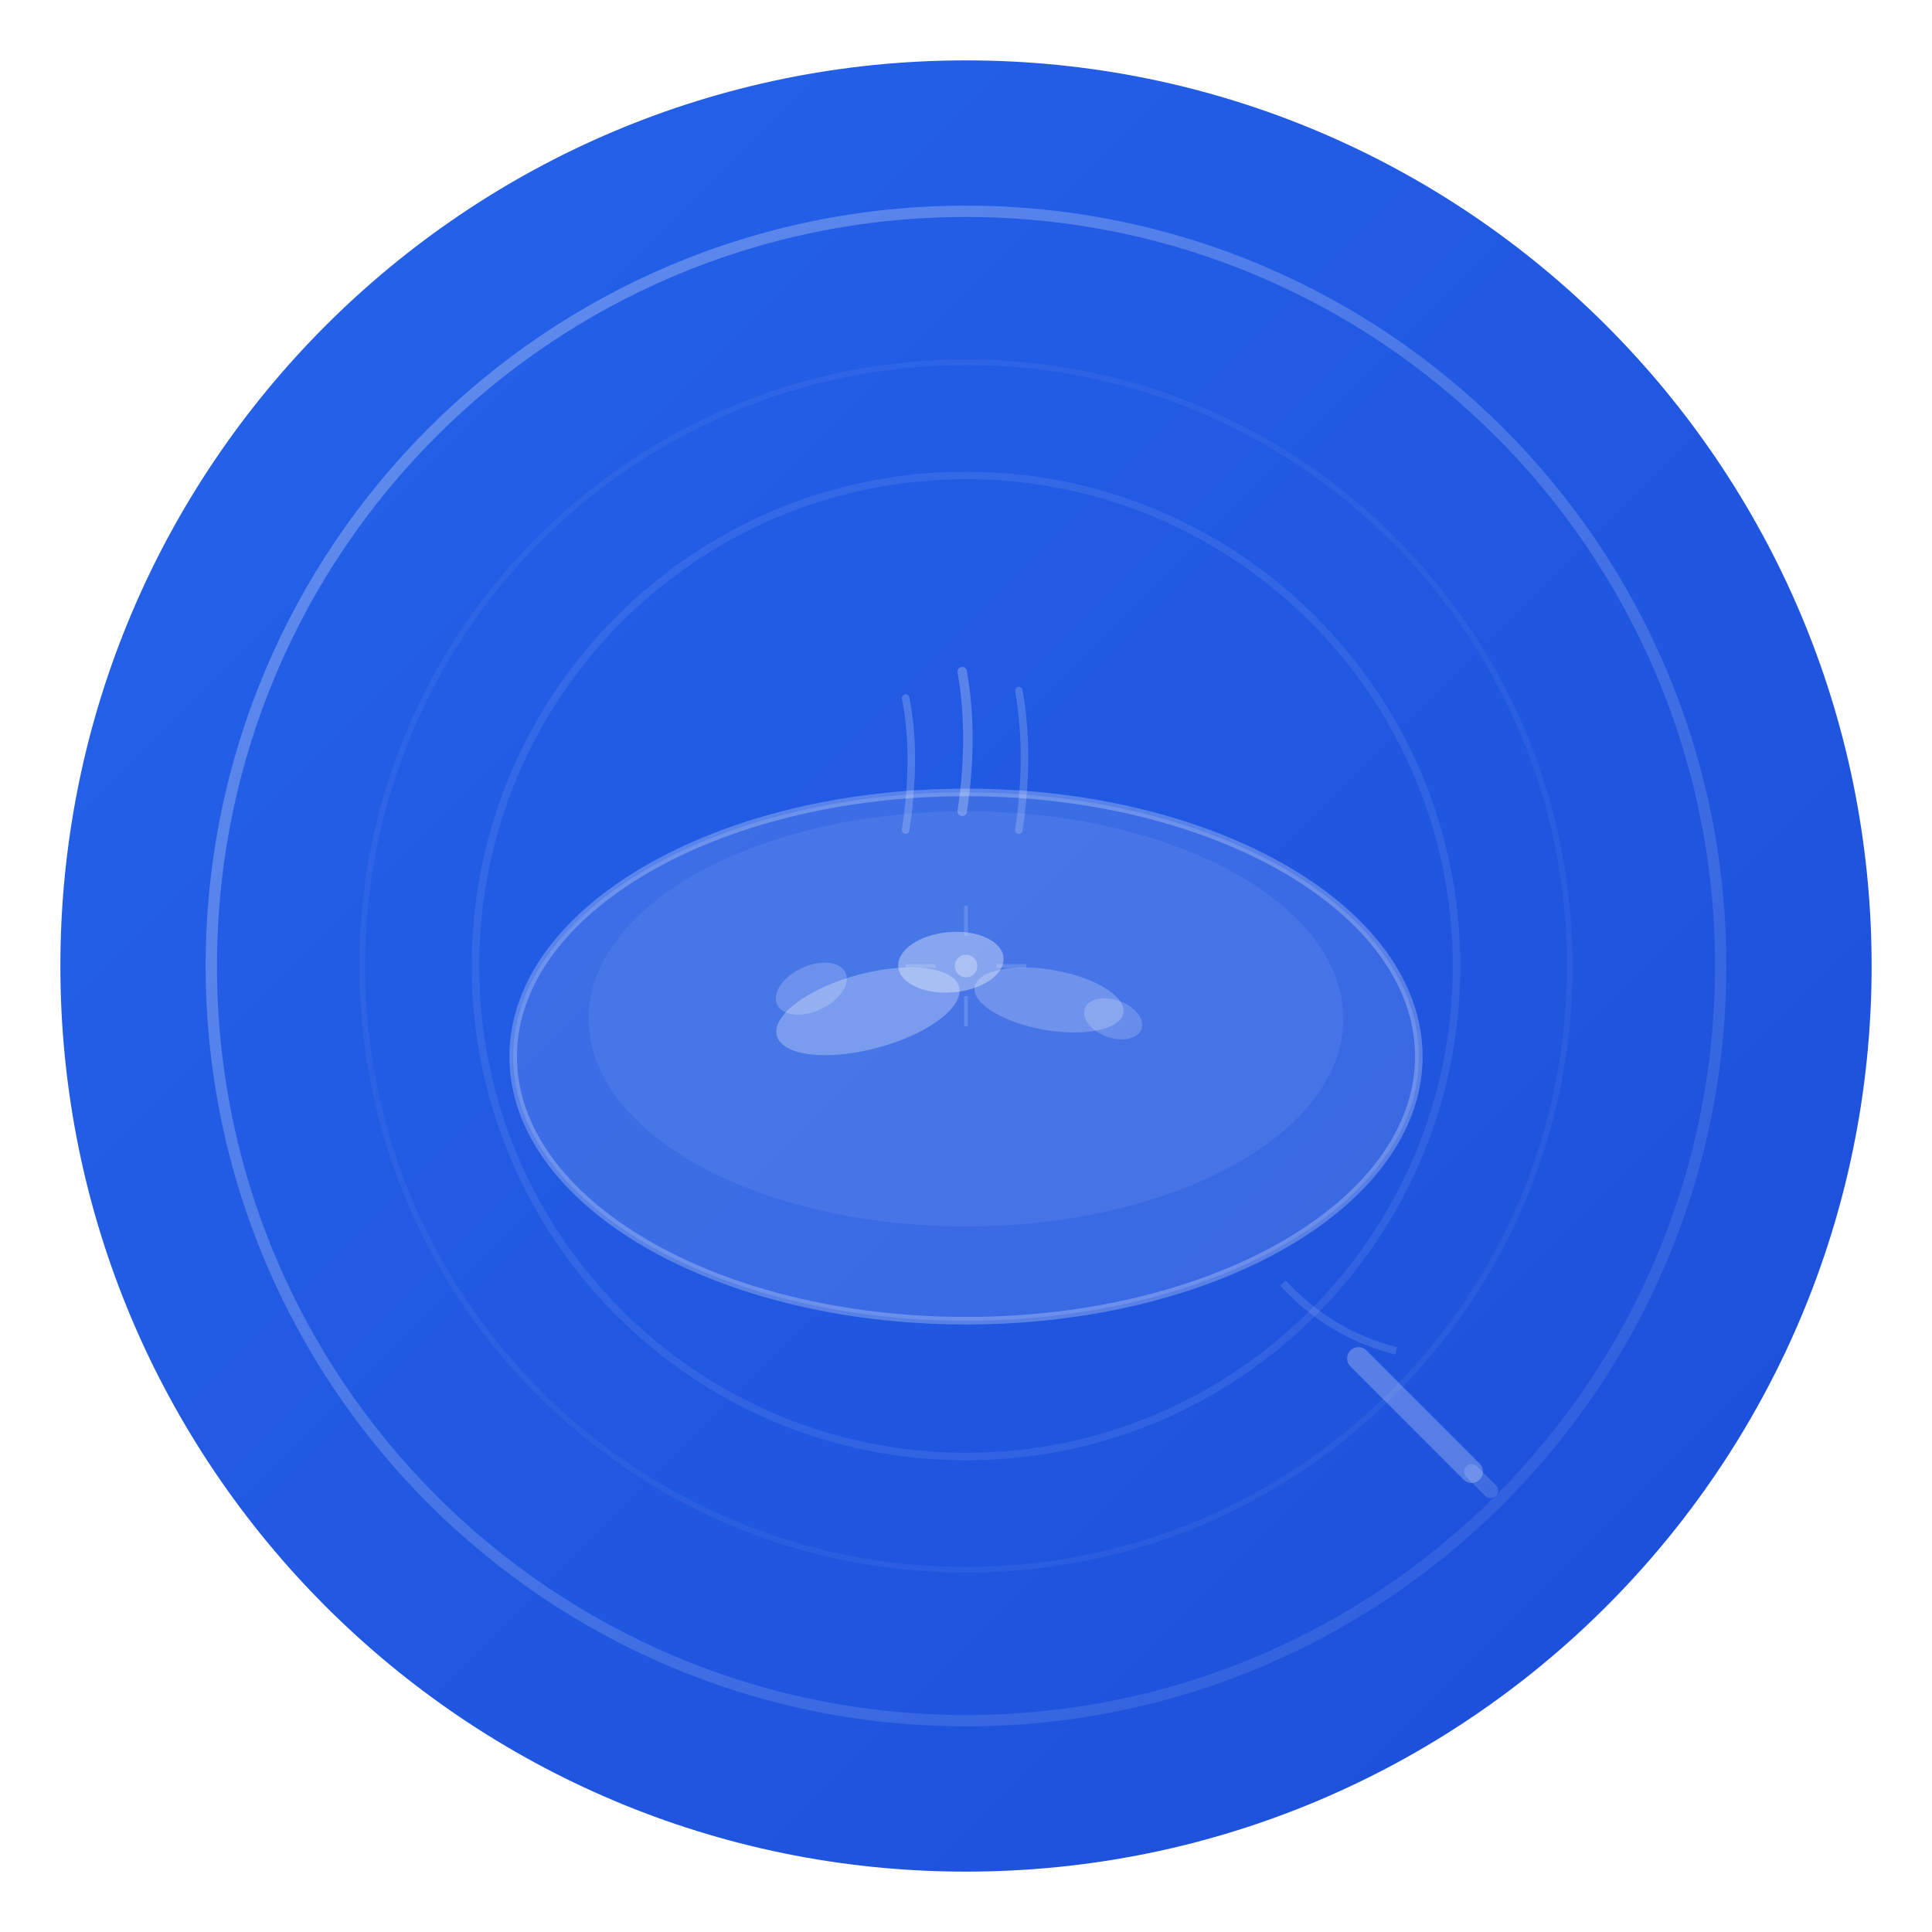
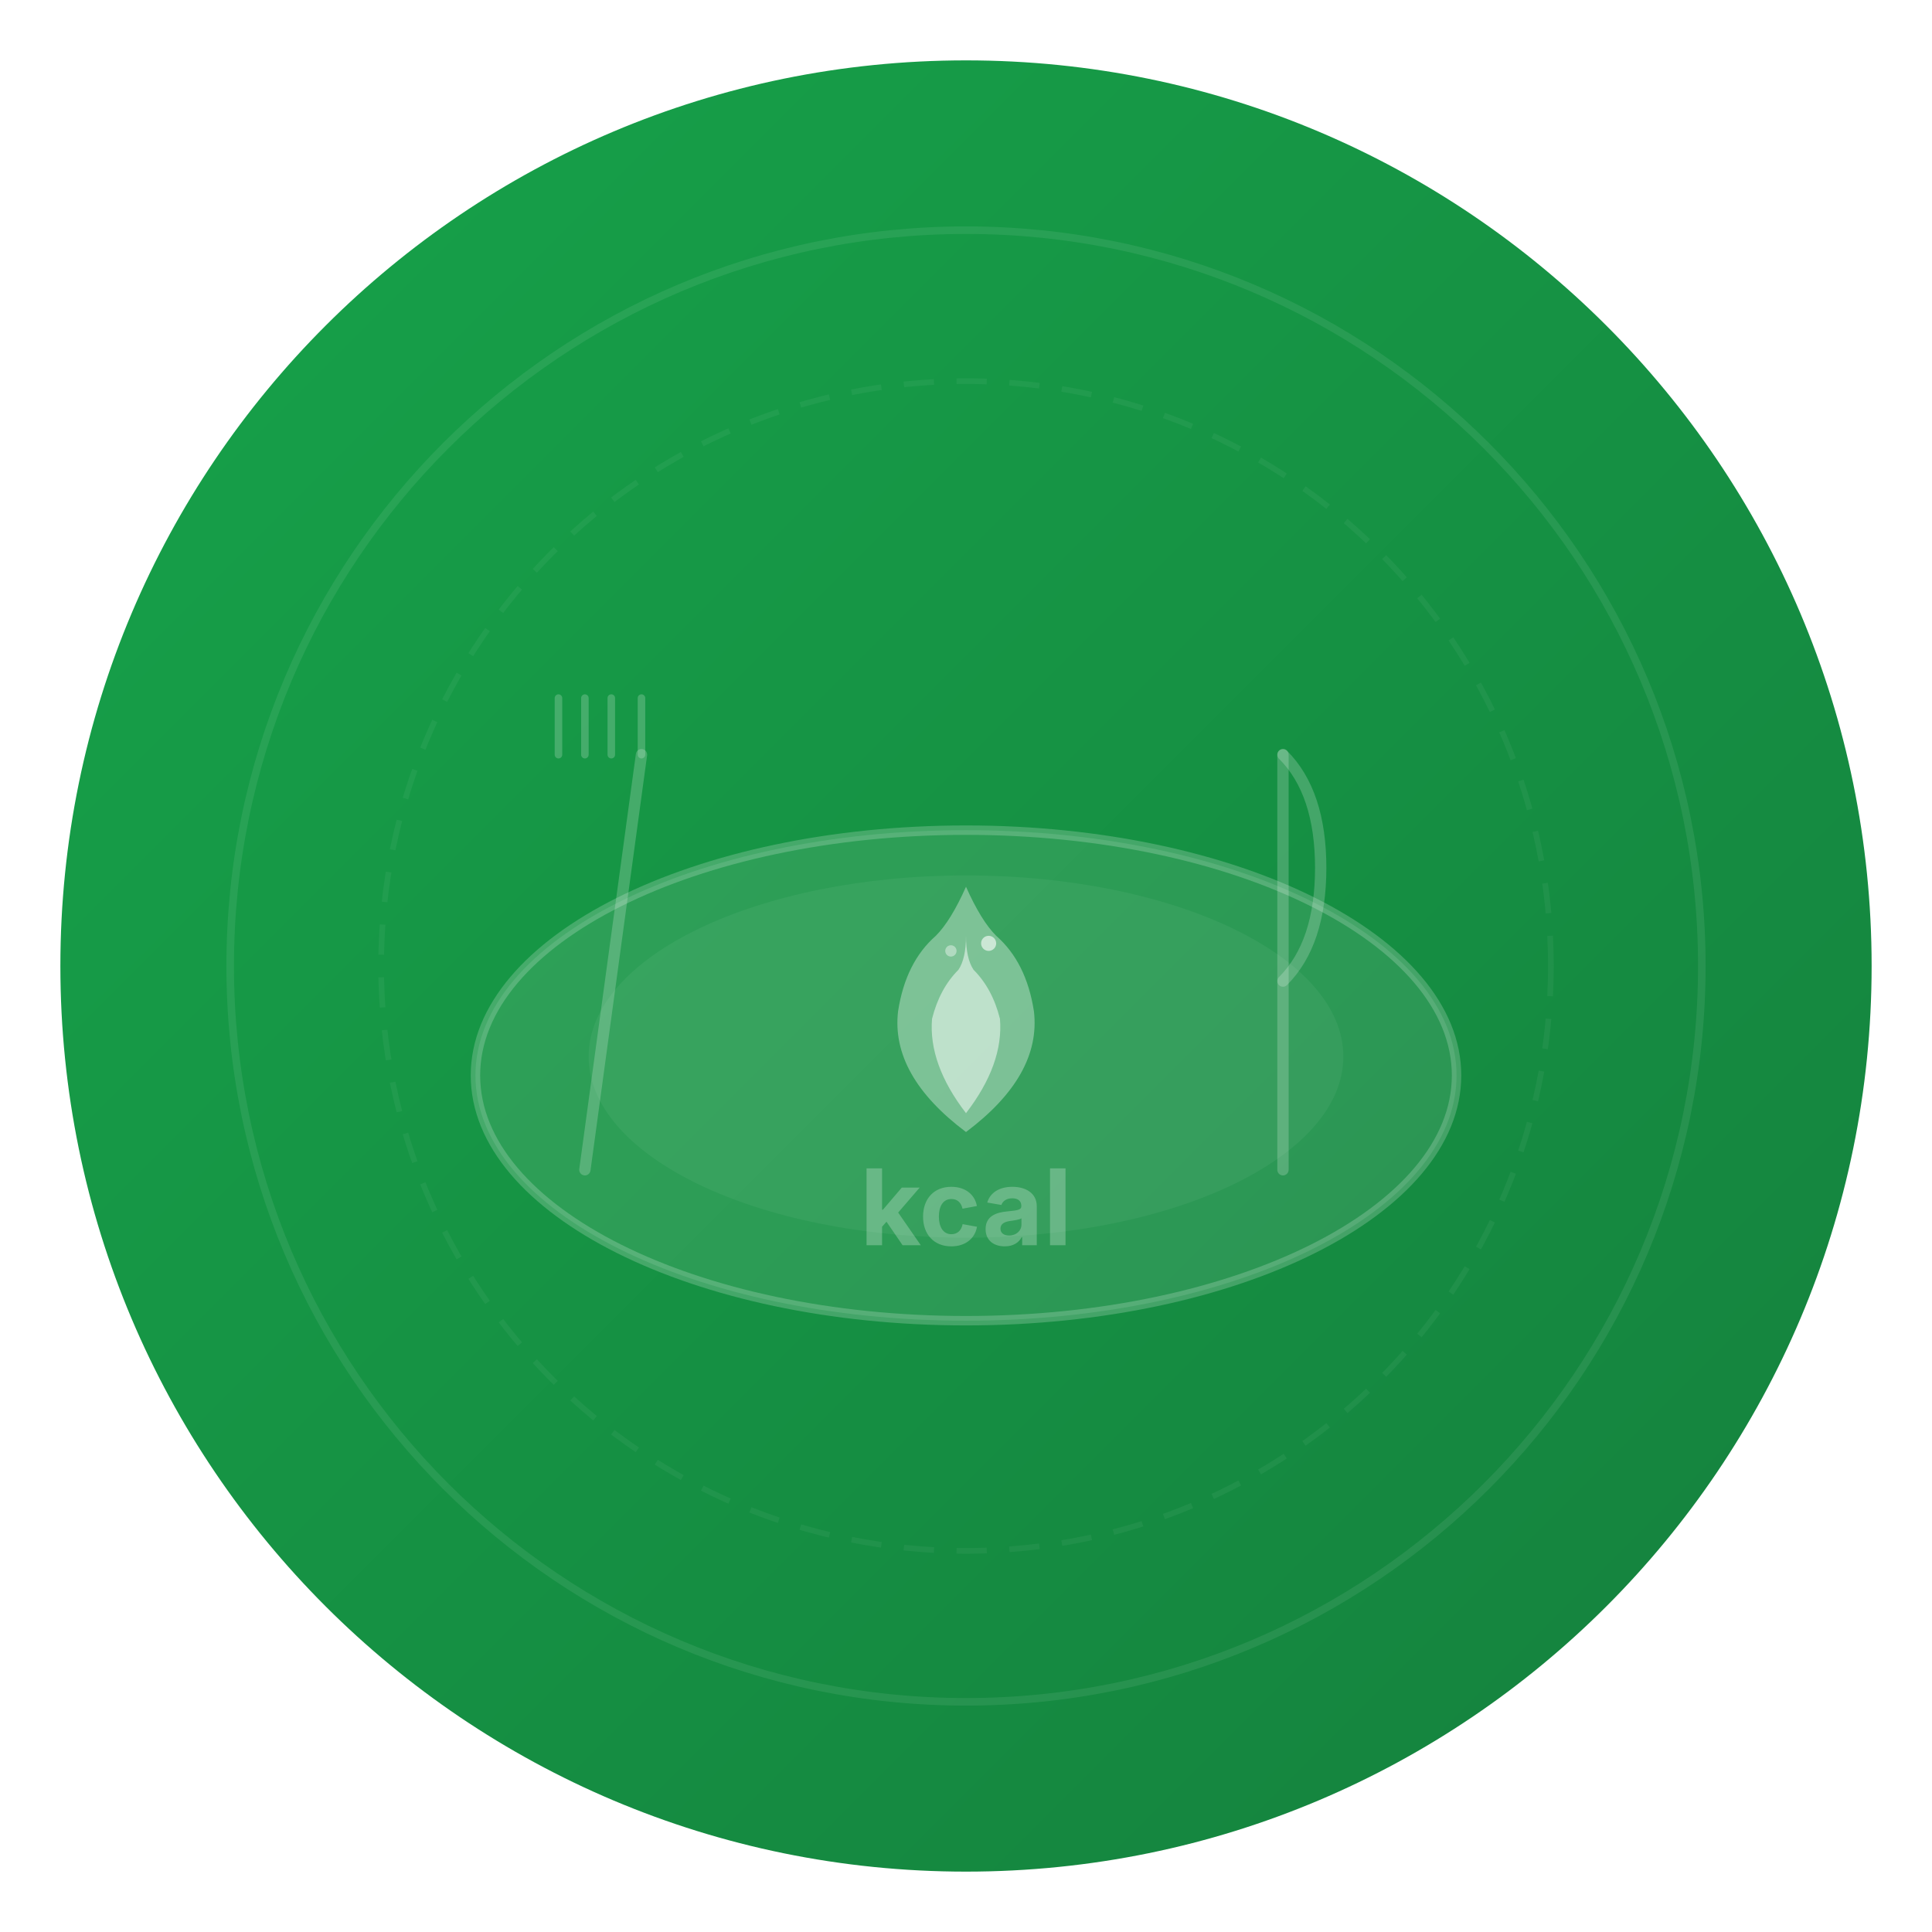
<svg xmlns="http://www.w3.org/2000/svg" viewBox="0 0 512 512" width="512" height="512">
  <defs>
    <linearGradient id="bg" x1="0" y1="0" x2="1" y2="1">
-       <stop offset="0%" stop-color="#2563eb" />
-       <stop offset="100%" stop-color="#1d4ed8" />
-     </linearGradient>
-     <linearGradient id="ring" x1="0" y1="0" x2="1" y2="1">
-       <stop offset="0%" stop-color="rgba(255,255,255,0.3)" />
-       <stop offset="100%" stop-color="rgba(255,255,255,0.05)" />
+       <stop offset="0%" stop-color="#16a34a" />
+       <stop offset="100%" stop-color="#15803d" />
    </linearGradient>
  </defs>
  <circle cx="256" cy="256" r="240" fill="url(#bg)" />
-   <circle cx="256" cy="256" r="200" fill="none" stroke="url(#ring)" stroke-width="3" />
-   <ellipse cx="256" cy="280" rx="120" ry="70" fill="rgba(255,255,255,0.12)" stroke="rgba(255,255,255,0.25)" stroke-width="2" />
-   <ellipse cx="256" cy="270" rx="100" ry="55" fill="rgba(255,255,255,0.06)" />
-   <ellipse cx="230" cy="268" rx="25" ry="10" fill="rgba(255,255,255,0.28)" transform="rotate(-15,230,268)" />
-   <ellipse cx="278" cy="265" rx="20" ry="8" fill="rgba(255,255,255,0.22)" transform="rotate(10,278,265)" />
-   <ellipse cx="252" cy="255" rx="14" ry="8" fill="rgba(255,255,255,0.35)" transform="rotate(-5,252,255)" />
-   <ellipse cx="215" cy="262" rx="10" ry="6" fill="rgba(255,255,255,0.2)" transform="rotate(-25,215,262)" />
-   <ellipse cx="295" cy="270" rx="8" ry="5" fill="rgba(255,255,255,0.18)" transform="rotate(20,295,270)" />
-   <path d="M240 220 Q243 200 240 185" stroke="rgba(255,255,255,0.2)" stroke-width="2" fill="none" stroke-linecap="round" />
-   <path d="M255 215 Q258 195 255 178" stroke="rgba(255,255,255,0.25)" stroke-width="2.5" fill="none" stroke-linecap="round" />
-   <path d="M270 220 Q273 200 270 183" stroke="rgba(255,255,255,0.18)" stroke-width="2" fill="none" stroke-linecap="round" />
-   <circle cx="256" cy="256" r="130" fill="none" stroke="rgba(255,255,255,0.08)" stroke-width="2" />
-   <circle cx="256" cy="256" r="160" fill="none" stroke="rgba(255,255,255,0.05)" stroke-width="1.5" />
-   <circle cx="256" cy="256" r="3" fill="rgba(255,255,255,0.3)" />
-   <line x1="256" y1="240" x2="256" y2="248" stroke="rgba(255,255,255,0.15)" stroke-width="1" />
-   <line x1="256" y1="264" x2="256" y2="272" stroke="rgba(255,255,255,0.15)" stroke-width="1" />
-   <line x1="240" y1="256" x2="248" y2="256" stroke="rgba(255,255,255,0.15)" stroke-width="1" />
-   <line x1="264" y1="256" x2="272" y2="256" stroke="rgba(255,255,255,0.15)" stroke-width="1" />
-   <line x1="360" y1="360" x2="390" y2="390" stroke="rgba(255,255,255,0.25)" stroke-width="6" stroke-linecap="round" />
-   <line x1="390" y1="390" x2="395" y2="395" stroke="rgba(255,255,255,0.15)" stroke-width="4" stroke-linecap="round" />
-   <path d="M340 340 A60 60 0 0 0 370 358" stroke="rgba(255,255,255,0.12)" stroke-width="2" fill="none" />
+   <circle cx="256" cy="256" r="195" fill="none" stroke="rgba(255,255,255,0.08)" stroke-width="2" />
+   <ellipse cx="256" cy="285" rx="130" ry="65" fill="rgba(255,255,255,0.1)" stroke="rgba(255,255,255,0.2)" stroke-width="2.5" />
+   <ellipse cx="256" cy="280" rx="100" ry="48" fill="rgba(255,255,255,0.05)" />
+   <line x1="155" y1="310" x2="170" y2="200" stroke="rgba(255,255,255,0.2)" stroke-width="3" stroke-linecap="round" />
+   <line x1="155" y1="200" x2="155" y2="185" stroke="rgba(255,255,255,0.2)" stroke-width="2" stroke-linecap="round" />
+   <line x1="162" y1="200" x2="162" y2="185" stroke="rgba(255,255,255,0.2)" stroke-width="2" stroke-linecap="round" />
+   <line x1="170" y1="200" x2="170" y2="185" stroke="rgba(255,255,255,0.2)" stroke-width="2" stroke-linecap="round" />
+   <line x1="148" y1="200" x2="148" y2="185" stroke="rgba(255,255,255,0.2)" stroke-width="2" stroke-linecap="round" />
+   <line x1="340" y1="310" x2="340" y2="200" stroke="rgba(255,255,255,0.2)" stroke-width="3" stroke-linecap="round" />
+   <path d="M340 200 Q350 210 350 230 Q350 250 340 260" stroke="rgba(255,255,255,0.2)" stroke-width="3" fill="none" stroke-linecap="round" />
+   <g transform="translate(256,260)">
+     <path d="M0 40 Q-20 25 -18 8 Q-16 -5 -8 -12 Q-4 -16 0 -25 Q4 -16 8 -12 Q16 -5 18 8 Q20 25 0 40Z" fill="rgba(255,255,255,0.35)" />
+     <path d="M0 35 Q-10 22 -9 10 Q-7 2 -2 -3 Q0 -6 0 -12 Q0 -6 2 -3 Q7 2 9 10 Q10 22 0 35Z" fill="rgba(255,255,255,0.5)" />
+     <circle cx="6" cy="-10" r="2" fill="rgba(255,255,255,0.6)" />
+     <circle cx="-4" cy="-8" r="1.5" fill="rgba(255,255,255,0.4)" />
+   </g>
+   <text x="256" y="330" text-anchor="middle" font-size="28" font-weight="700" font-family="Inter,sans-serif" fill="rgba(255,255,255,0.25)">kcal</text>
+   <circle cx="256" cy="256" r="155" fill="none" stroke="rgba(255,255,255,0.05)" stroke-width="1.5" stroke-dasharray="8 6" />
</svg>
